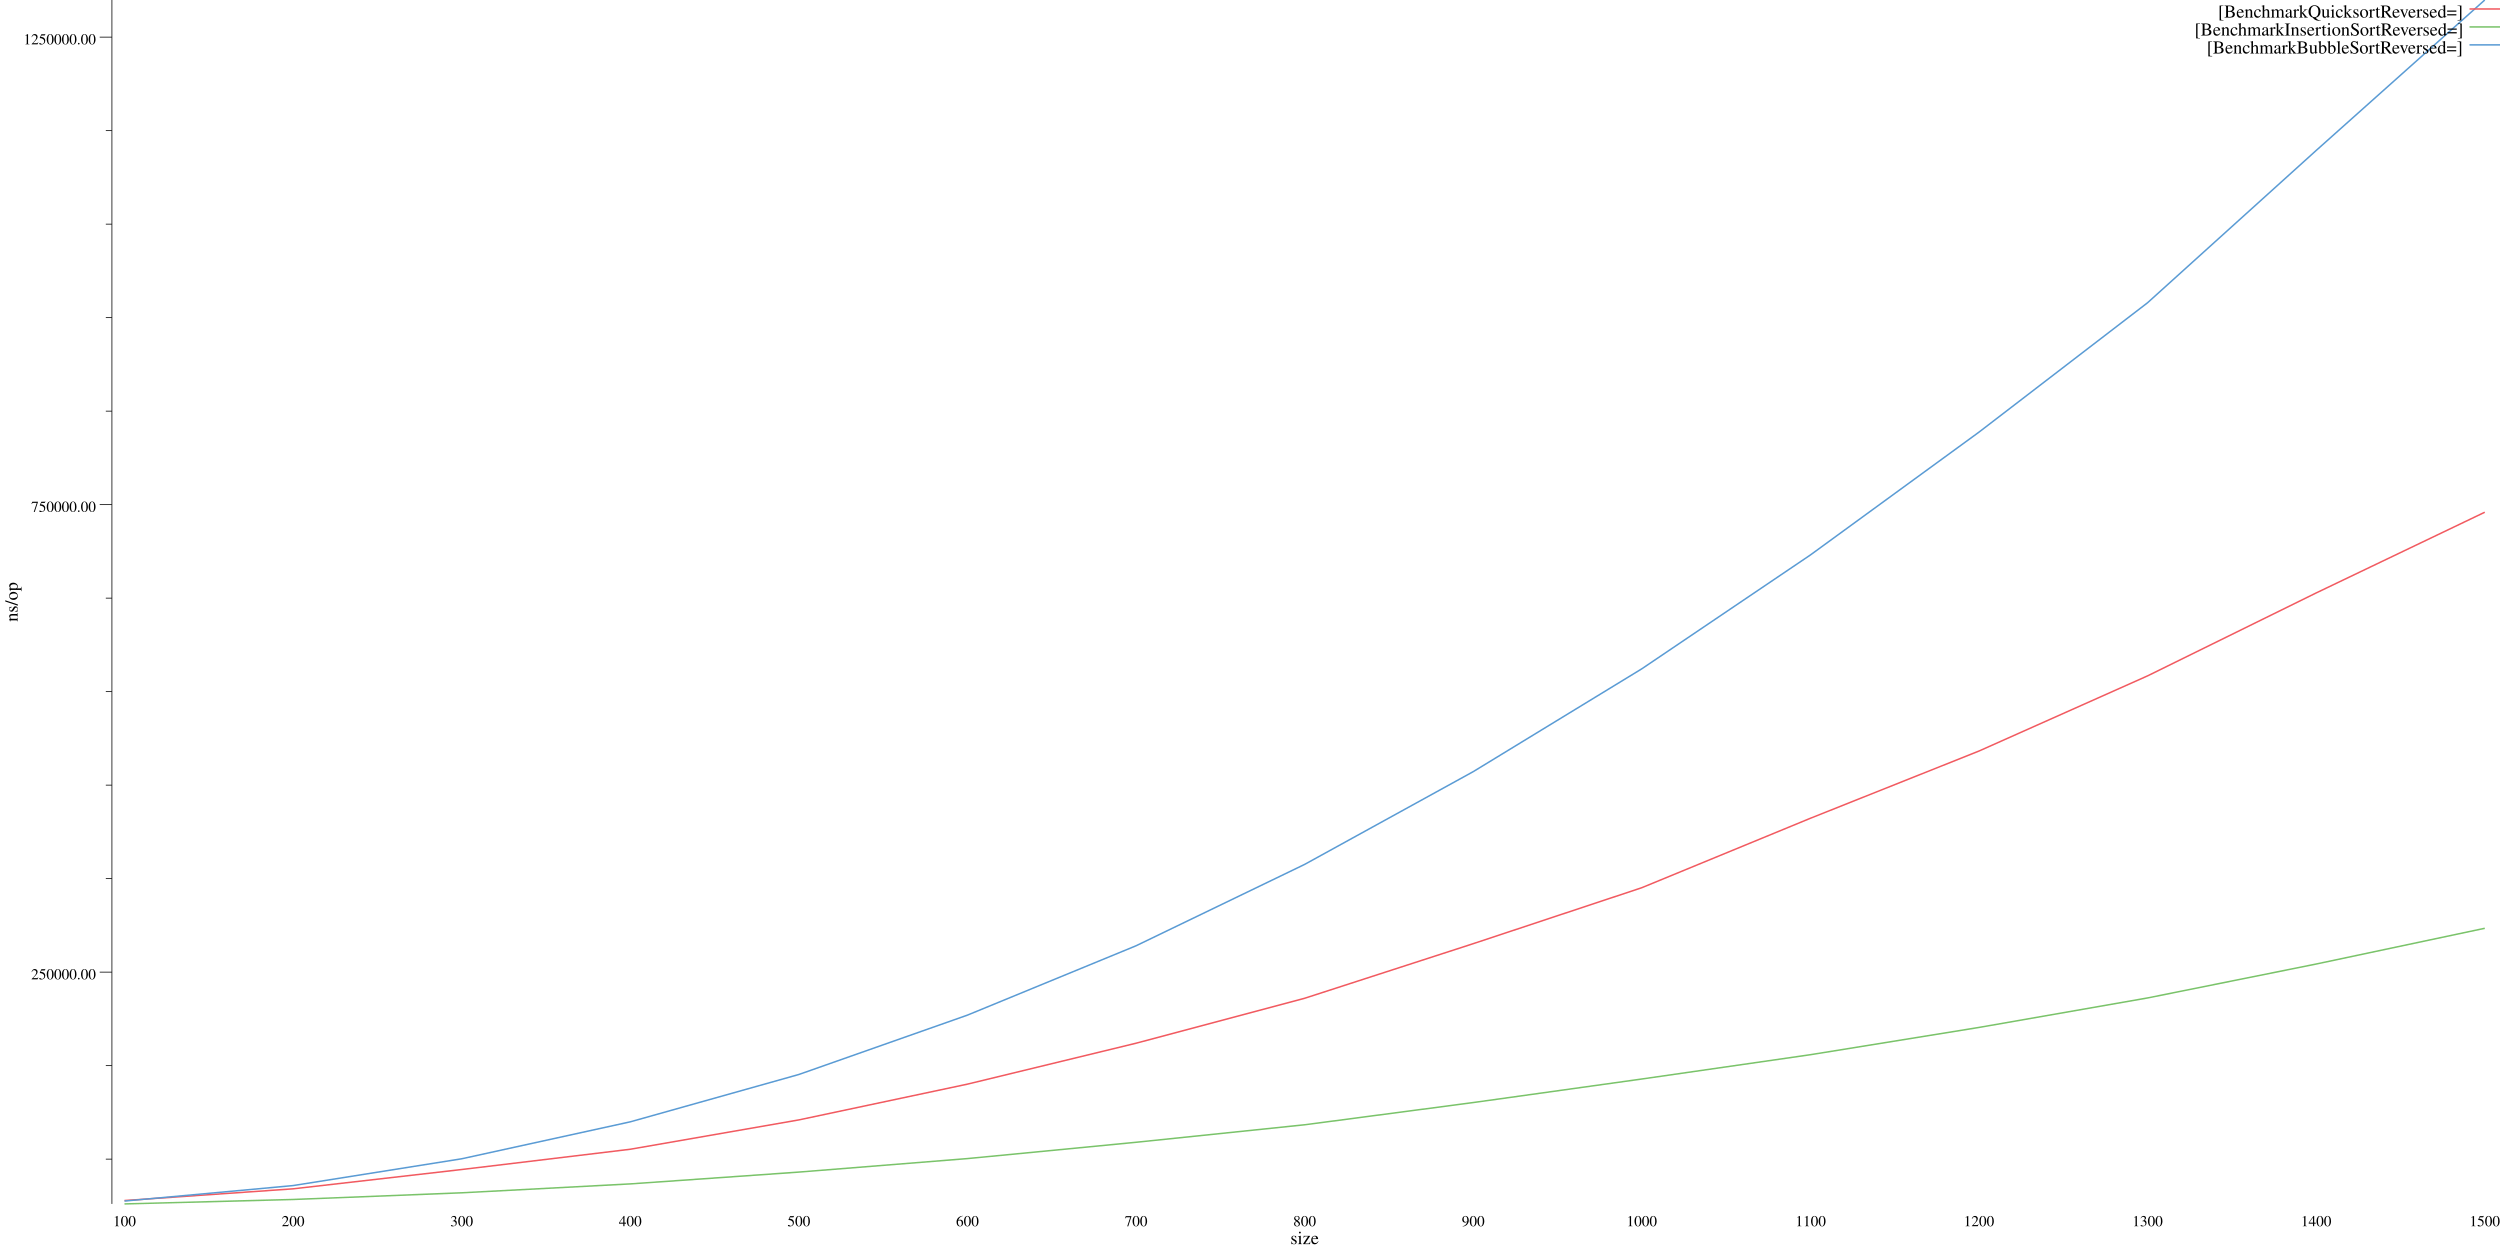
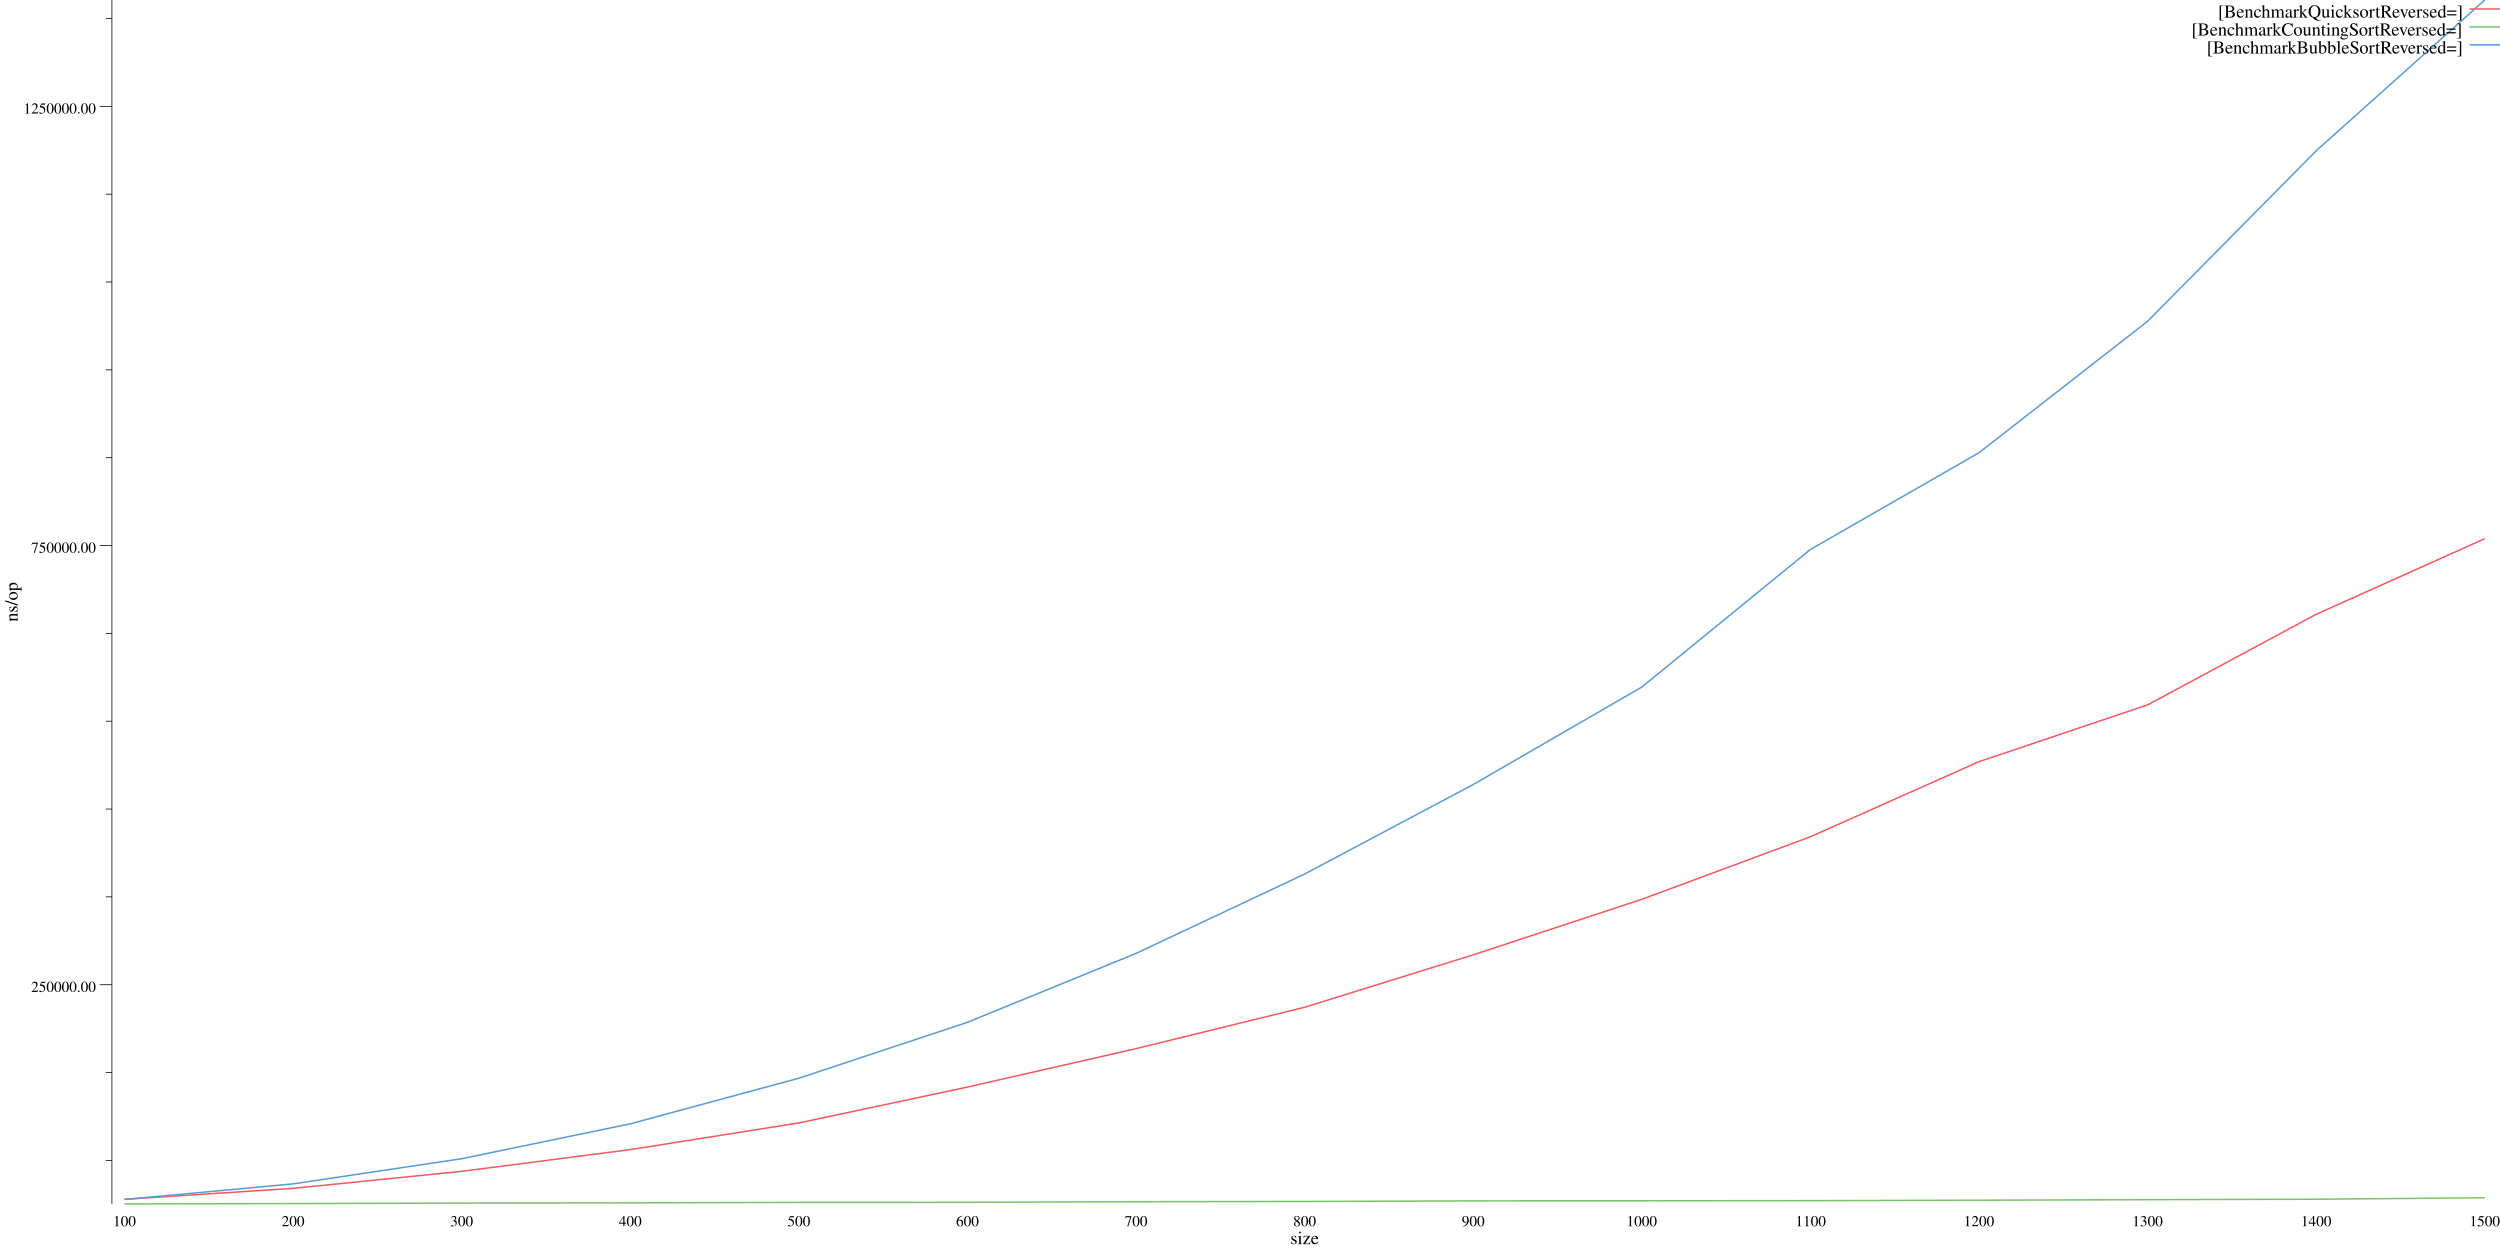
<svg xmlns="http://www.w3.org/2000/svg" width="1640pt" height="820pt" viewBox="0 0 1640 820">
  <g transform="scale(1, -1) translate(0, -820)">
    <path d="M0,0L1640,0L1640,820L0,820Z" style="fill:#FFFFFF" />
    <text x="846.5" y="-3.861" transform="scale(1, -1)" style="font-family:Times;font-weight:normal;font-style:normal;font-size:12px">size</text>
    <text x="74.166" y="-15.602" transform="scale(1, -1)" style="font-family:Times;font-weight:normal;font-style:normal;font-size:10px">100</text>
    <text x="184.76" y="-15.602" transform="scale(1, -1)" style="font-family:Times;font-weight:normal;font-style:normal;font-size:10px">200</text>
    <text x="295.36" y="-15.602" transform="scale(1, -1)" style="font-family:Times;font-weight:normal;font-style:normal;font-size:10px">300</text>
    <text x="405.95" y="-15.602" transform="scale(1, -1)" style="font-family:Times;font-weight:normal;font-style:normal;font-size:10px">400</text>
    <text x="516.55" y="-15.602" transform="scale(1, -1)" style="font-family:Times;font-weight:normal;font-style:normal;font-size:10px">500</text>
    <text x="627.14" y="-15.602" transform="scale(1, -1)" style="font-family:Times;font-weight:normal;font-style:normal;font-size:10px">600</text>
    <text x="737.74" y="-15.602" transform="scale(1, -1)" style="font-family:Times;font-weight:normal;font-style:normal;font-size:10px">700</text>
    <text x="848.33" y="-15.602" transform="scale(1, -1)" style="font-family:Times;font-weight:normal;font-style:normal;font-size:10px">800</text>
    <text x="958.93" y="-15.602" transform="scale(1, -1)" style="font-family:Times;font-weight:normal;font-style:normal;font-size:10px">900</text>
    <text x="1067" y="-15.602" transform="scale(1, -1)" style="font-family:Times;font-weight:normal;font-style:normal;font-size:10px">1000</text>
    <text x="1177.8" y="-15.602" transform="scale(1, -1)" style="font-family:Times;font-weight:normal;font-style:normal;font-size:10px">1100</text>
    <text x="1288.2" y="-15.602" transform="scale(1, -1)" style="font-family:Times;font-weight:normal;font-style:normal;font-size:10px">1200</text>
    <text x="1398.8" y="-15.602" transform="scale(1, -1)" style="font-family:Times;font-weight:normal;font-style:normal;font-size:10px">1300</text>
    <text x="1509.4" y="-15.602" transform="scale(1, -1)" style="font-family:Times;font-weight:normal;font-style:normal;font-size:10px">1400</text>
    <text x="1620" y="-15.602" transform="scale(1, -1)" style="font-family:Times;font-weight:normal;font-style:normal;font-size:10px">1500</text>
    <g transform="rotate(90)">
      <text x="412.11" y="11.555" transform="scale(1, -1)" style="font-family:Times;font-weight:normal;font-style:normal;font-size:12px">ns/op</text>
    </g>
-     <text x="20.416" y="-177.56" transform="scale(1, -1)" style="font-family:Times;font-weight:normal;font-style:normal;font-size:10px">250000.00</text>
-     <text x="20.416" y="-484.24" transform="scale(1, -1)" style="font-family:Times;font-weight:normal;font-style:normal;font-size:10px">750000.00</text>
-     <text x="15.416" y="-790.91" transform="scale(1, -1)" style="font-family:Times;font-weight:normal;font-style:normal;font-size:10px">1250000.00</text>
-     <path d="M65.416,182.28L73.416,182.28" style="fill:none;stroke:#000000;stroke-width:0.5" />
-     <path d="M65.416,488.96L73.416,488.96" style="fill:none;stroke:#000000;stroke-width:0.5" />
-     <path d="M65.416,795.64L73.416,795.64" style="fill:none;stroke:#000000;stroke-width:0.5" />
-     <path d="M69.416,59.608L73.416,59.608" style="fill:none;stroke:#000000;stroke-width:0.5" />
-     <path d="M69.416,120.94L73.416,120.94" style="fill:none;stroke:#000000;stroke-width:0.5" />
-     <path d="M69.416,243.62L73.416,243.62" style="fill:none;stroke:#000000;stroke-width:0.5" />
-     <path d="M69.416,304.95L73.416,304.95" style="fill:none;stroke:#000000;stroke-width:0.5" />
-     <path d="M69.416,366.29L73.416,366.29" style="fill:none;stroke:#000000;stroke-width:0.5" />
-     <path d="M69.416,427.62L73.416,427.62" style="fill:none;stroke:#000000;stroke-width:0.5" />
-     <path d="M69.416,550.29L73.416,550.29" style="fill:none;stroke:#000000;stroke-width:0.5" />
-     <path d="M69.416,611.63L73.416,611.63" style="fill:none;stroke:#000000;stroke-width:0.5" />
-     <path d="M69.416,672.96L73.416,672.96" style="fill:none;stroke:#000000;stroke-width:0.5" />
-     <path d="M69.416,734.3L73.416,734.3" style="fill:none;stroke:#000000;stroke-width:0.5" />
+     <text x="20.416" y="-169.31" transform="scale(1, -1)" style="font-family:Times;font-weight:normal;font-style:normal;font-size:10px">250000.00</text>
+     <text x="20.416" y="-457.41" transform="scale(1, -1)" style="font-family:Times;font-weight:normal;font-style:normal;font-size:10px">750000.00</text>
+     <text x="15.416" y="-745.52" transform="scale(1, -1)" style="font-family:Times;font-weight:normal;font-style:normal;font-size:10px">1250000.00</text>
+     <path d="M65.416,174.03L73.416,174.03" style="fill:none;stroke:#000000;stroke-width:0.5" />
+     <path d="M65.416,462.14L73.416,462.14" style="fill:none;stroke:#000000;stroke-width:0.5" />
+     <path d="M65.416,750.25L73.416,750.25" style="fill:none;stroke:#000000;stroke-width:0.5" />
+     <path d="M69.416,58.783L73.416,58.783" style="fill:none;stroke:#000000;stroke-width:0.5" />
+     <path d="M69.416,116.4L73.416,116.4" style="fill:none;stroke:#000000;stroke-width:0.5" />
+     <path d="M69.416,231.65L73.416,231.65" style="fill:none;stroke:#000000;stroke-width:0.5" />
+     <path d="M69.416,289.27L73.416,289.27" style="fill:none;stroke:#000000;stroke-width:0.5" />
+     <path d="M69.416,346.89L73.416,346.89" style="fill:none;stroke:#000000;stroke-width:0.5" />
+     <path d="M69.416,404.51L73.416,404.51" style="fill:none;stroke:#000000;stroke-width:0.5" />
+     <path d="M69.416,519.76L73.416,519.76" style="fill:none;stroke:#000000;stroke-width:0.5" />
+     <path d="M69.416,577.38L73.416,577.38" style="fill:none;stroke:#000000;stroke-width:0.5" />
+     <path d="M69.416,635L73.416,635" style="fill:none;stroke:#000000;stroke-width:0.5" />
+     <path d="M69.416,692.62L73.416,692.62" style="fill:none;stroke:#000000;stroke-width:0.5" />
+     <path d="M69.416,807.87L73.416,807.87" style="fill:none;stroke:#000000;stroke-width:0.5" />
    <path d="M73.416,30.23L73.416,820" style="fill:none;stroke:#000000;stroke-width:0.5" />
-     <path d="M81.666,32.45L192.26,40.132L302.86,52.798L413.45,66.092L524.05,85.345L634.64,108.81L745.24,135.65L855.83,165.13L966.43,200.95L1077,237.66L1187.6,283.21L1298.2,327.32L1408.8,376.63L1519.4,431.03L1630,483.98" style="fill:none;stroke:#F15A60" />
-     <path d="M81.666,30.23L192.26,33.141L302.86,37.523L413.45,43.359L524.05,51.115L634.64,59.971L745.24,70.665L855.83,82.149L966.43,96.73L1077,112.17L1187.6,128.11L1298.2,146L1408.8,165.35L1519.4,187.6L1630,211.05" style="fill:none;stroke:#7AC36A" />
-     <path d="M81.666,32.109L192.26,42.265L302.86,59.838L413.45,84.079L524.05,115.14L634.64,154.08L745.24,199.57L855.83,252.95L966.43,313.8L1077,381.25L1187.6,455.93L1298.2,536.52L1408.8,621.4L1519.4,721.29L1630,820" style="fill:none;stroke:#5A9BD4" />
+     <path d="M81.666,33.277L192.26,40.436L302.86,51.603L413.45,65.848L524.05,83.367L634.64,106.87L745.24,132.1L855.83,159.23L966.43,193.62L1077,230.04L1187.6,271.07L1298.2,320.35L1408.8,357.58L1519.4,417.01L1630,466.63" style="fill:none;stroke:#F15A60" />
+     <path d="M81.666,30.23L192.26,30.454L302.86,30.779L413.45,30.934L524.05,31.229L634.64,31.283L745.24,31.689L855.83,31.829L966.43,32.224L1077,32.268L1187.6,32.377L1298.2,32.658L1408.8,33.019L1519.4,33.313L1630,34.271" style="fill:none;stroke:#7AC36A" />
+     <path d="M81.666,33.151L192.26,43.388L302.86,59.891L413.45,82.772L524.05,112.7L634.64,149.37L745.24,194.57L855.83,246.64L966.43,305.36L1077,369.28L1187.6,459.54L1298.2,522.99L1408.8,609.24L1519.4,721.07L1630,820" style="fill:none;stroke:#5A9BD4" />
    <path d="M1620,814.11L1640,814.11" style="fill:none;stroke:#F15A60" />
    <text x="1455" y="-808.45" transform="scale(1, -1)" style="font-family:Times;font-weight:normal;font-style:normal;font-size:12px">[BenchmarkQuicksortReversed=]</text>
    <path d="M1620,802.33L1640,802.33" style="fill:none;stroke:#7AC36A" />
-     <text x="1439.6" y="-796.67" transform="scale(1, -1)" style="font-family:Times;font-weight:normal;font-style:normal;font-size:12px">[BenchmarkInsertionSortReversed=]</text>
+     <text x="1437.6" y="-796.67" transform="scale(1, -1)" style="font-family:Times;font-weight:normal;font-style:normal;font-size:12px">[BenchmarkCountingSortReversed=]</text>
    <path d="M1620,790.56L1640,790.56" style="fill:none;stroke:#5A9BD4" />
    <text x="1447.6" y="-784.89" transform="scale(1, -1)" style="font-family:Times;font-weight:normal;font-style:normal;font-size:12px">[BenchmarkBubbleSortReversed=]</text>
  </g>
</svg>
